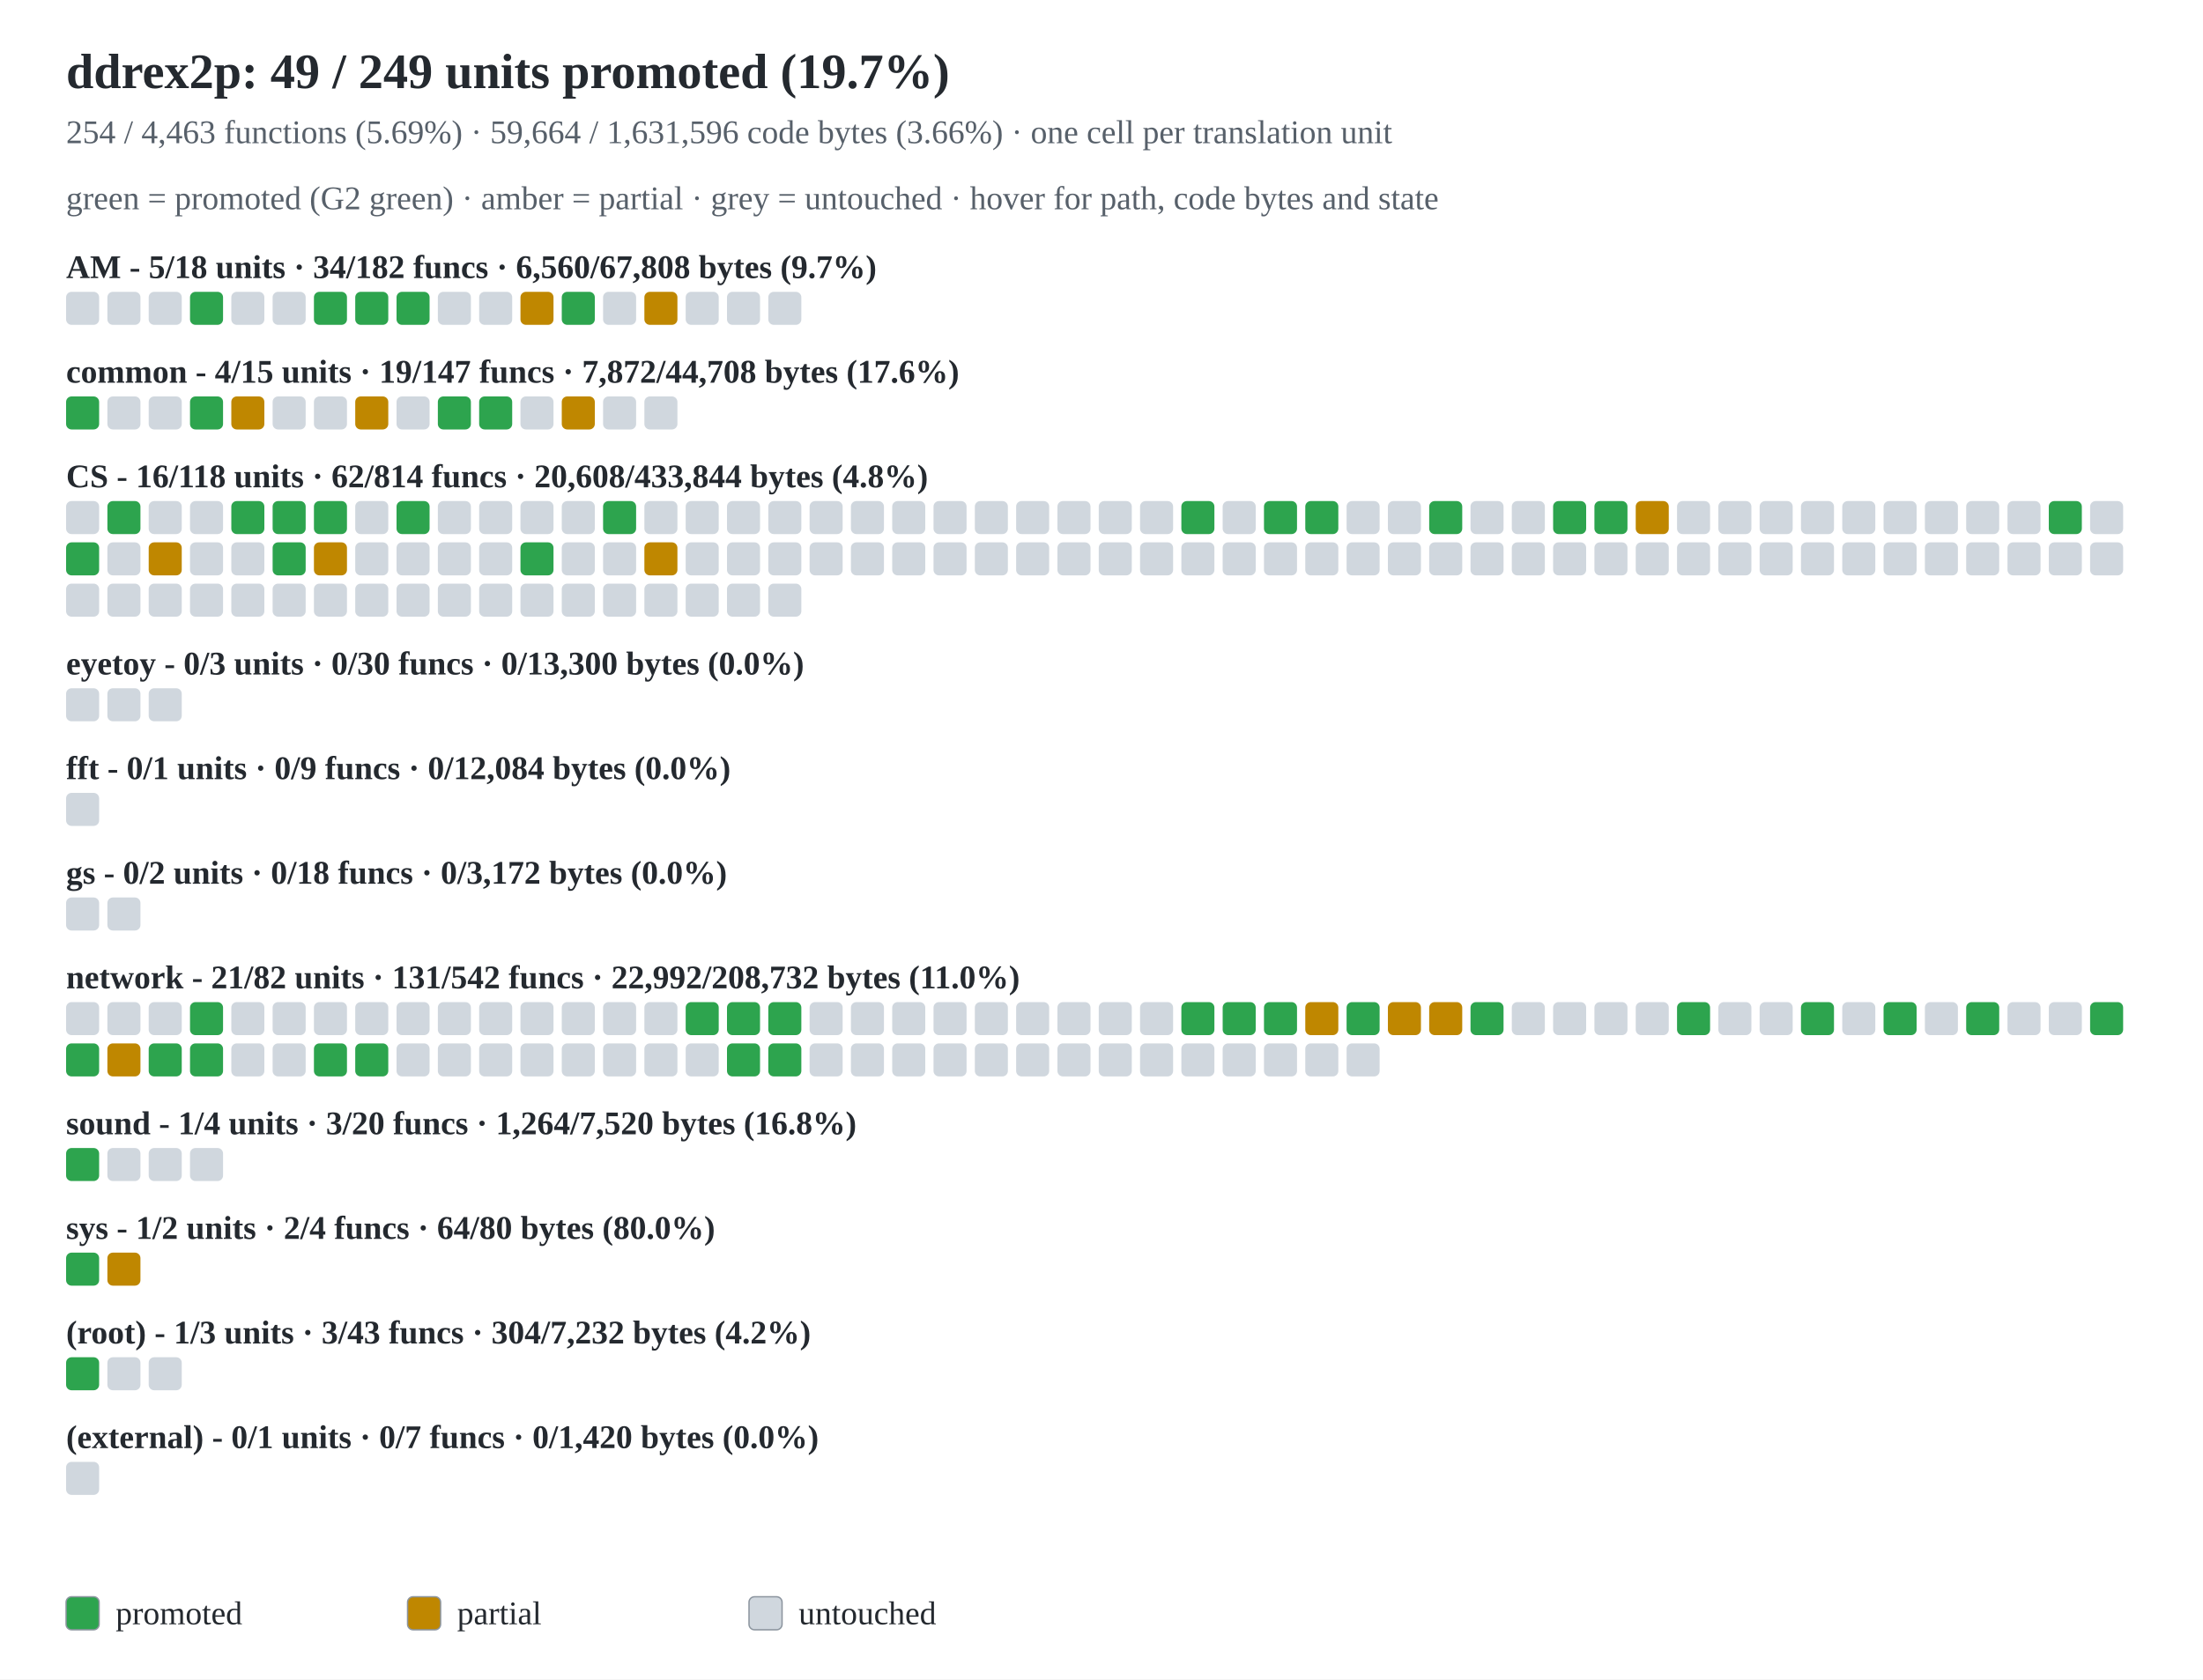
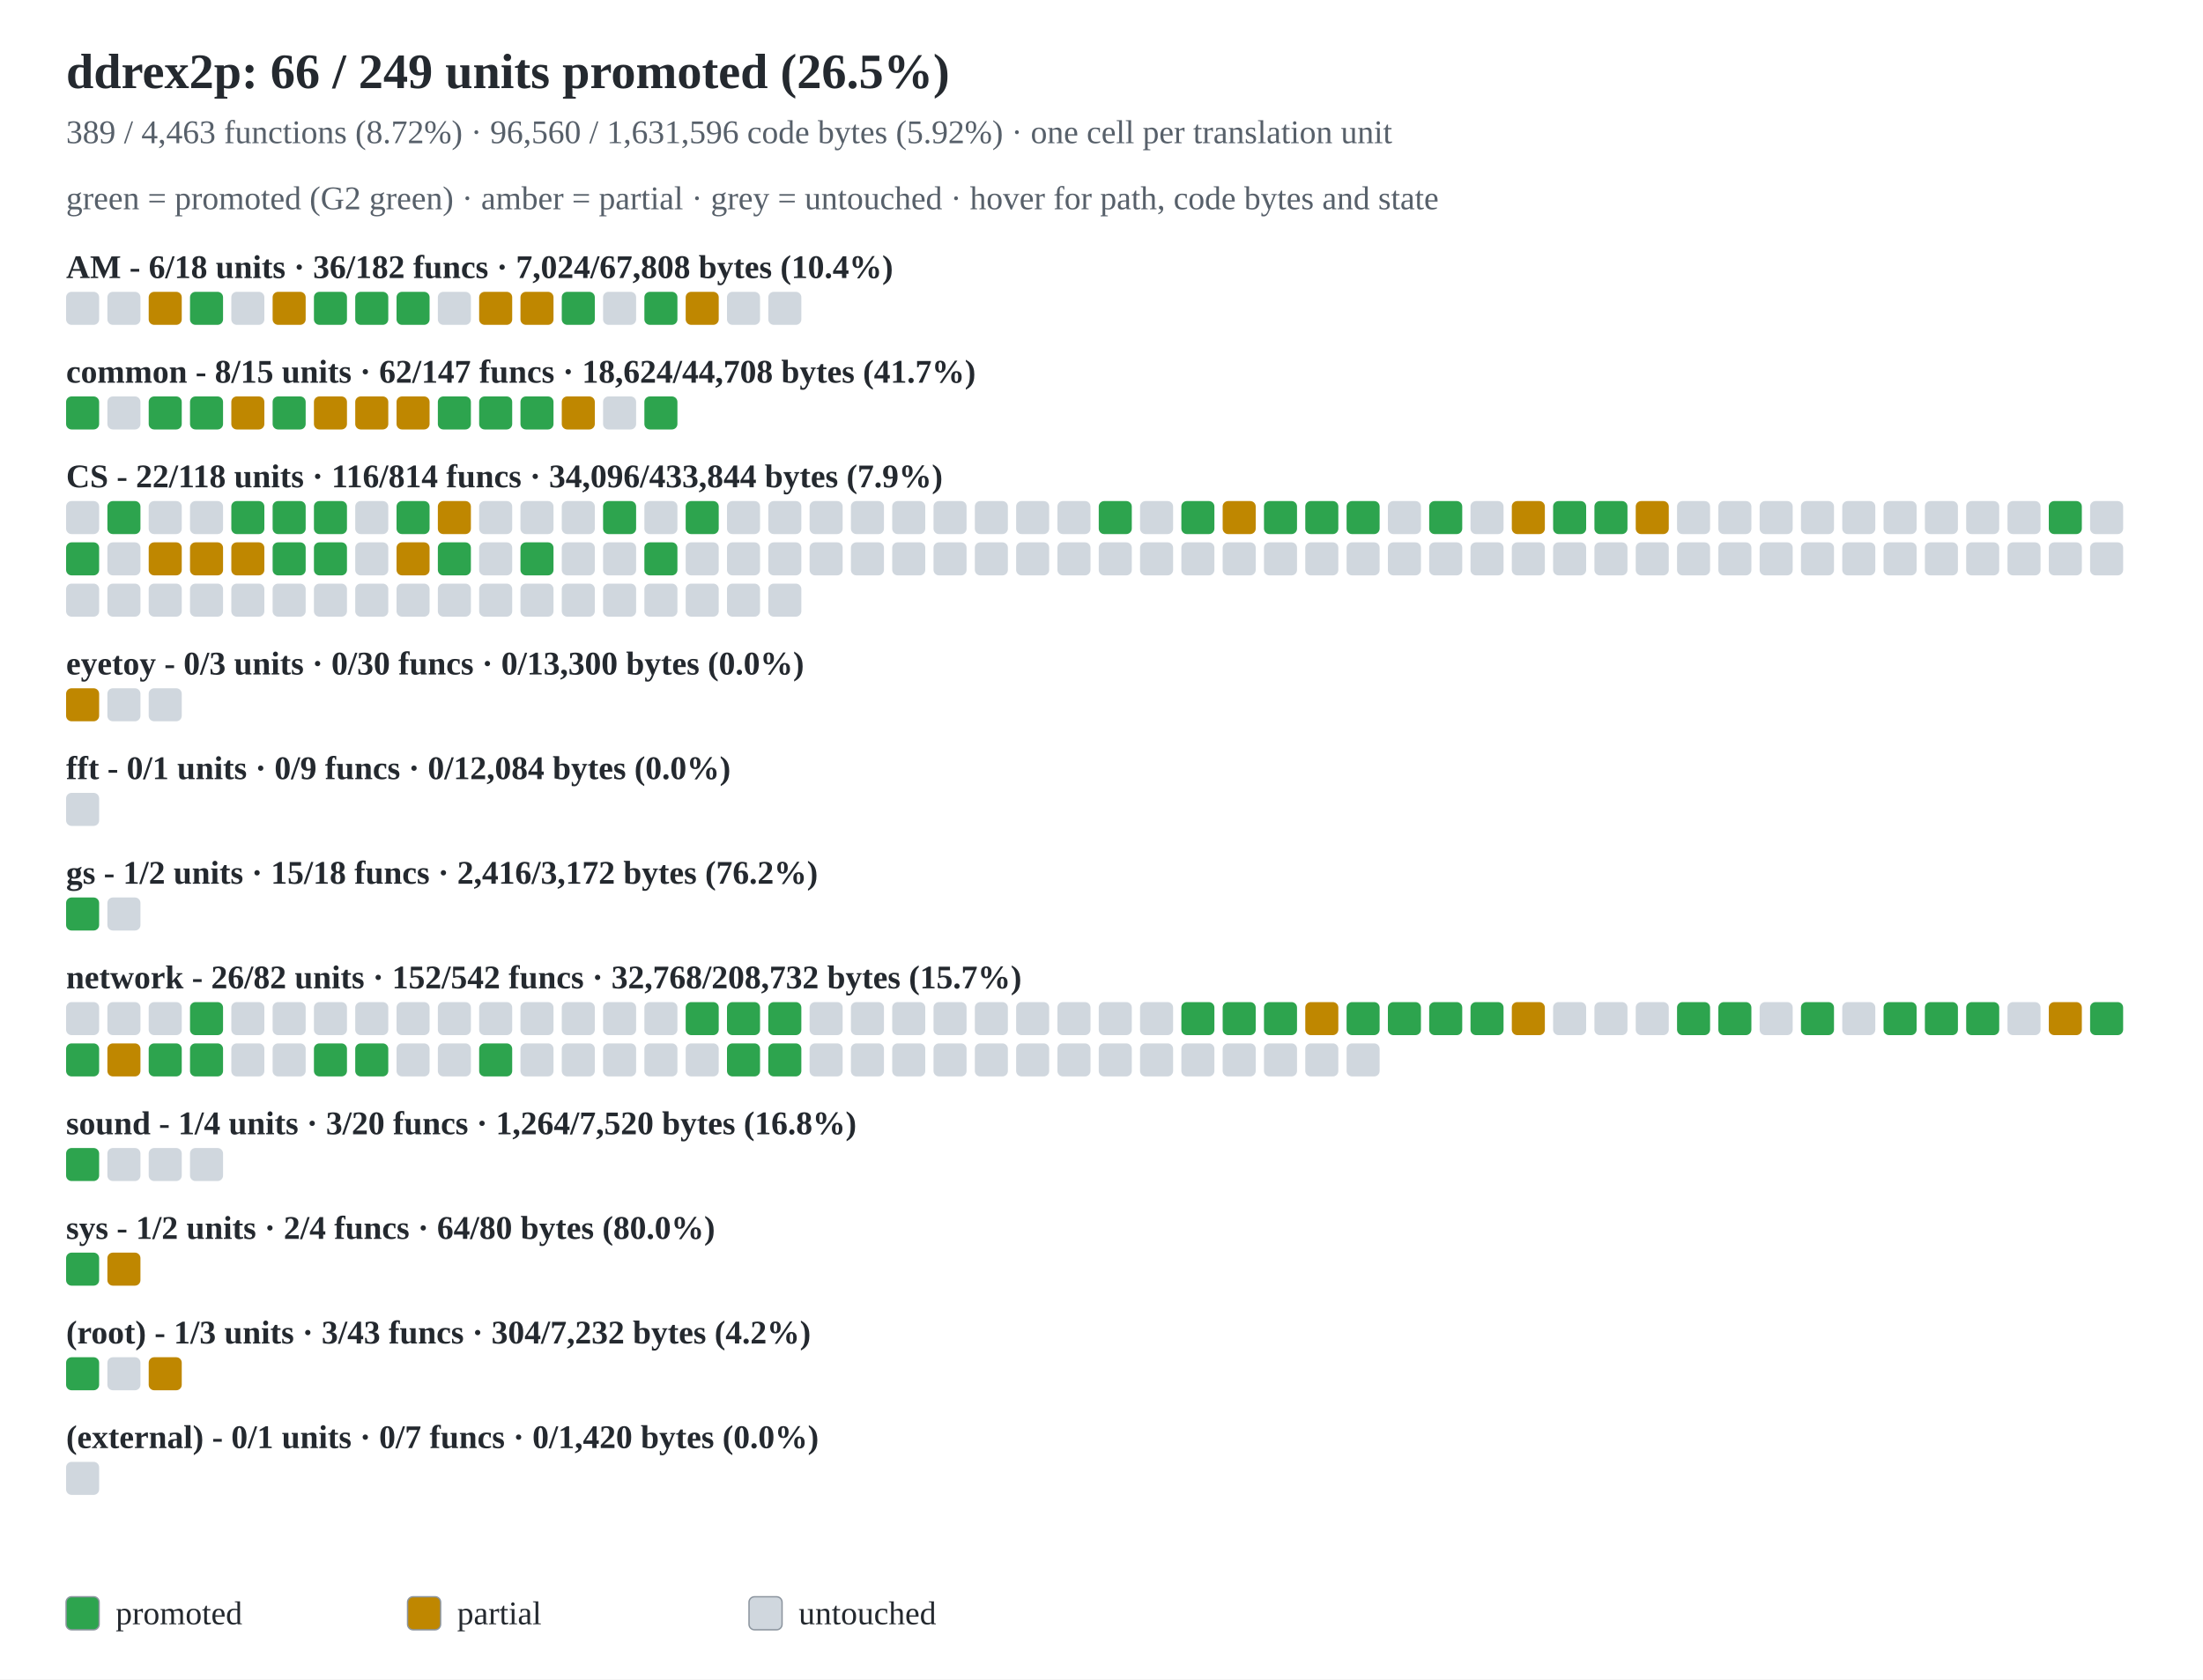
<svg xmlns="http://www.w3.org/2000/svg" width="800" height="610" viewBox="0 0 800 610" role="img" aria-label="ddrex2p translation unit heatmap">
  <rect width="800" height="610" fill="#ffffff" />
-   <text x="24" y="32" font-size="18" font-weight="600" fill="#24292f">ddrex2p: 49 / 249 units promoted (19.7%)</text>
-   <text x="24" y="52" font-size="12" fill="#57606a">254 / 4,463 functions (5.69%) · 59,664 / 1,631,596 code bytes (3.66%) · one cell per translation unit</text>
+   <text x="24" y="32" font-size="18" font-weight="600" fill="#24292f">ddrex2p: 66 / 249 units promoted (26.5%)</text>
+   <text x="24" y="52" font-size="12" fill="#57606a">389 / 4,463 functions (8.72%) · 96,560 / 1,631,596 code bytes (5.92%) · one cell per translation unit</text>
  <text x="24" y="76" font-size="12" fill="#57606a">green = promoted (G2 green) · amber = partial · grey = untouched · hover for path, code bytes and state</text>
  <g class="module" data-module="AM">
-     <text x="24" y="101" font-size="12" font-weight="600" fill="#24292f">AM - 5/18 units · 34/182 funcs · 6,560/67,808 bytes (9.7%)</text>
+     <text x="24" y="101" font-size="12" font-weight="600" fill="#24292f">AM - 6/18 units · 36/182 funcs · 7,024/67,808 bytes (10.4%)</text>
    <rect class="cell" data-state="untouched" x="24" y="106" width="12" height="12" rx="2" fill="#d0d7de" />
    <rect class="cell" data-state="untouched" x="39" y="106" width="12" height="12" rx="2" fill="#d0d7de" />
-     <rect class="cell" data-state="untouched" x="54" y="106" width="12" height="12" rx="2" fill="#d0d7de" />
+     <rect class="cell" data-state="partial" x="54" y="106" width="12" height="12" rx="2" fill="#bf8700" />
    <rect class="cell" data-state="promoted" x="69" y="106" width="12" height="12" rx="2" fill="#2da44e" />
    <rect class="cell" data-state="untouched" x="84" y="106" width="12" height="12" rx="2" fill="#d0d7de" />
-     <rect class="cell" data-state="untouched" x="99" y="106" width="12" height="12" rx="2" fill="#d0d7de" />
+     <rect class="cell" data-state="partial" x="99" y="106" width="12" height="12" rx="2" fill="#bf8700" />
    <rect class="cell" data-state="promoted" x="114" y="106" width="12" height="12" rx="2" fill="#2da44e" />
    <rect class="cell" data-state="promoted" x="129" y="106" width="12" height="12" rx="2" fill="#2da44e" />
    <rect class="cell" data-state="promoted" x="144" y="106" width="12" height="12" rx="2" fill="#2da44e" />
    <rect class="cell" data-state="untouched" x="159" y="106" width="12" height="12" rx="2" fill="#d0d7de" />
-     <rect class="cell" data-state="untouched" x="174" y="106" width="12" height="12" rx="2" fill="#d0d7de" />
+     <rect class="cell" data-state="partial" x="174" y="106" width="12" height="12" rx="2" fill="#bf8700" />
    <rect class="cell" data-state="partial" x="189" y="106" width="12" height="12" rx="2" fill="#bf8700" />
    <rect class="cell" data-state="promoted" x="204" y="106" width="12" height="12" rx="2" fill="#2da44e" />
    <rect class="cell" data-state="untouched" x="219" y="106" width="12" height="12" rx="2" fill="#d0d7de" />
-     <rect class="cell" data-state="partial" x="234" y="106" width="12" height="12" rx="2" fill="#bf8700" />
-     <rect class="cell" data-state="untouched" x="249" y="106" width="12" height="12" rx="2" fill="#d0d7de" />
+     <rect class="cell" data-state="promoted" x="234" y="106" width="12" height="12" rx="2" fill="#2da44e" />
+     <rect class="cell" data-state="partial" x="249" y="106" width="12" height="12" rx="2" fill="#bf8700" />
    <rect class="cell" data-state="untouched" x="264" y="106" width="12" height="12" rx="2" fill="#d0d7de" />
    <rect class="cell" data-state="untouched" x="279" y="106" width="12" height="12" rx="2" fill="#d0d7de" />
  </g>
  <g class="module" data-module="common">
-     <text x="24" y="139" font-size="12" font-weight="600" fill="#24292f">common - 4/15 units · 19/147 funcs · 7,872/44,708 bytes (17.6%)</text>
+     <text x="24" y="139" font-size="12" font-weight="600" fill="#24292f">common - 8/15 units · 62/147 funcs · 18,624/44,708 bytes (41.7%)</text>
    <rect class="cell" data-state="promoted" x="24" y="144" width="12" height="12" rx="2" fill="#2da44e" />
    <rect class="cell" data-state="untouched" x="39" y="144" width="12" height="12" rx="2" fill="#d0d7de" />
-     <rect class="cell" data-state="untouched" x="54" y="144" width="12" height="12" rx="2" fill="#d0d7de" />
+     <rect class="cell" data-state="promoted" x="54" y="144" width="12" height="12" rx="2" fill="#2da44e" />
    <rect class="cell" data-state="promoted" x="69" y="144" width="12" height="12" rx="2" fill="#2da44e" />
    <rect class="cell" data-state="partial" x="84" y="144" width="12" height="12" rx="2" fill="#bf8700" />
-     <rect class="cell" data-state="untouched" x="99" y="144" width="12" height="12" rx="2" fill="#d0d7de" />
-     <rect class="cell" data-state="untouched" x="114" y="144" width="12" height="12" rx="2" fill="#d0d7de" />
+     <rect class="cell" data-state="promoted" x="99" y="144" width="12" height="12" rx="2" fill="#2da44e" />
+     <rect class="cell" data-state="partial" x="114" y="144" width="12" height="12" rx="2" fill="#bf8700" />
    <rect class="cell" data-state="partial" x="129" y="144" width="12" height="12" rx="2" fill="#bf8700" />
-     <rect class="cell" data-state="untouched" x="144" y="144" width="12" height="12" rx="2" fill="#d0d7de" />
+     <rect class="cell" data-state="partial" x="144" y="144" width="12" height="12" rx="2" fill="#bf8700" />
    <rect class="cell" data-state="promoted" x="159" y="144" width="12" height="12" rx="2" fill="#2da44e" />
    <rect class="cell" data-state="promoted" x="174" y="144" width="12" height="12" rx="2" fill="#2da44e" />
-     <rect class="cell" data-state="untouched" x="189" y="144" width="12" height="12" rx="2" fill="#d0d7de" />
+     <rect class="cell" data-state="promoted" x="189" y="144" width="12" height="12" rx="2" fill="#2da44e" />
    <rect class="cell" data-state="partial" x="204" y="144" width="12" height="12" rx="2" fill="#bf8700" />
    <rect class="cell" data-state="untouched" x="219" y="144" width="12" height="12" rx="2" fill="#d0d7de" />
-     <rect class="cell" data-state="untouched" x="234" y="144" width="12" height="12" rx="2" fill="#d0d7de" />
+     <rect class="cell" data-state="promoted" x="234" y="144" width="12" height="12" rx="2" fill="#2da44e" />
  </g>
  <g class="module" data-module="CS">
-     <text x="24" y="177" font-size="12" font-weight="600" fill="#24292f">CS - 16/118 units · 62/814 funcs · 20,608/433,844 bytes (4.8%)</text>
+     <text x="24" y="177" font-size="12" font-weight="600" fill="#24292f">CS - 22/118 units · 116/814 funcs · 34,096/433,844 bytes (7.9%)</text>
    <rect class="cell" data-state="untouched" x="24" y="182" width="12" height="12" rx="2" fill="#d0d7de" />
    <rect class="cell" data-state="promoted" x="39" y="182" width="12" height="12" rx="2" fill="#2da44e" />
    <rect class="cell" data-state="untouched" x="54" y="182" width="12" height="12" rx="2" fill="#d0d7de" />
    <rect class="cell" data-state="untouched" x="69" y="182" width="12" height="12" rx="2" fill="#d0d7de" />
    <rect class="cell" data-state="promoted" x="84" y="182" width="12" height="12" rx="2" fill="#2da44e" />
    <rect class="cell" data-state="promoted" x="99" y="182" width="12" height="12" rx="2" fill="#2da44e" />
    <rect class="cell" data-state="promoted" x="114" y="182" width="12" height="12" rx="2" fill="#2da44e" />
    <rect class="cell" data-state="untouched" x="129" y="182" width="12" height="12" rx="2" fill="#d0d7de" />
    <rect class="cell" data-state="promoted" x="144" y="182" width="12" height="12" rx="2" fill="#2da44e" />
-     <rect class="cell" data-state="untouched" x="159" y="182" width="12" height="12" rx="2" fill="#d0d7de" />
+     <rect class="cell" data-state="partial" x="159" y="182" width="12" height="12" rx="2" fill="#bf8700" />
    <rect class="cell" data-state="untouched" x="174" y="182" width="12" height="12" rx="2" fill="#d0d7de" />
    <rect class="cell" data-state="untouched" x="189" y="182" width="12" height="12" rx="2" fill="#d0d7de" />
    <rect class="cell" data-state="untouched" x="204" y="182" width="12" height="12" rx="2" fill="#d0d7de" />
    <rect class="cell" data-state="promoted" x="219" y="182" width="12" height="12" rx="2" fill="#2da44e" />
    <rect class="cell" data-state="untouched" x="234" y="182" width="12" height="12" rx="2" fill="#d0d7de" />
-     <rect class="cell" data-state="untouched" x="249" y="182" width="12" height="12" rx="2" fill="#d0d7de" />
+     <rect class="cell" data-state="promoted" x="249" y="182" width="12" height="12" rx="2" fill="#2da44e" />
    <rect class="cell" data-state="untouched" x="264" y="182" width="12" height="12" rx="2" fill="#d0d7de" />
    <rect class="cell" data-state="untouched" x="279" y="182" width="12" height="12" rx="2" fill="#d0d7de" />
    <rect class="cell" data-state="untouched" x="294" y="182" width="12" height="12" rx="2" fill="#d0d7de" />
    <rect class="cell" data-state="untouched" x="309" y="182" width="12" height="12" rx="2" fill="#d0d7de" />
    <rect class="cell" data-state="untouched" x="324" y="182" width="12" height="12" rx="2" fill="#d0d7de" />
    <rect class="cell" data-state="untouched" x="339" y="182" width="12" height="12" rx="2" fill="#d0d7de" />
    <rect class="cell" data-state="untouched" x="354" y="182" width="12" height="12" rx="2" fill="#d0d7de" />
    <rect class="cell" data-state="untouched" x="369" y="182" width="12" height="12" rx="2" fill="#d0d7de" />
    <rect class="cell" data-state="untouched" x="384" y="182" width="12" height="12" rx="2" fill="#d0d7de" />
-     <rect class="cell" data-state="untouched" x="399" y="182" width="12" height="12" rx="2" fill="#d0d7de" />
+     <rect class="cell" data-state="promoted" x="399" y="182" width="12" height="12" rx="2" fill="#2da44e" />
    <rect class="cell" data-state="untouched" x="414" y="182" width="12" height="12" rx="2" fill="#d0d7de" />
    <rect class="cell" data-state="promoted" x="429" y="182" width="12" height="12" rx="2" fill="#2da44e" />
-     <rect class="cell" data-state="untouched" x="444" y="182" width="12" height="12" rx="2" fill="#d0d7de" />
+     <rect class="cell" data-state="partial" x="444" y="182" width="12" height="12" rx="2" fill="#bf8700" />
    <rect class="cell" data-state="promoted" x="459" y="182" width="12" height="12" rx="2" fill="#2da44e" />
    <rect class="cell" data-state="promoted" x="474" y="182" width="12" height="12" rx="2" fill="#2da44e" />
-     <rect class="cell" data-state="untouched" x="489" y="182" width="12" height="12" rx="2" fill="#d0d7de" />
+     <rect class="cell" data-state="promoted" x="489" y="182" width="12" height="12" rx="2" fill="#2da44e" />
    <rect class="cell" data-state="untouched" x="504" y="182" width="12" height="12" rx="2" fill="#d0d7de" />
    <rect class="cell" data-state="promoted" x="519" y="182" width="12" height="12" rx="2" fill="#2da44e" />
    <rect class="cell" data-state="untouched" x="534" y="182" width="12" height="12" rx="2" fill="#d0d7de" />
-     <rect class="cell" data-state="untouched" x="549" y="182" width="12" height="12" rx="2" fill="#d0d7de" />
+     <rect class="cell" data-state="partial" x="549" y="182" width="12" height="12" rx="2" fill="#bf8700" />
    <rect class="cell" data-state="promoted" x="564" y="182" width="12" height="12" rx="2" fill="#2da44e" />
    <rect class="cell" data-state="promoted" x="579" y="182" width="12" height="12" rx="2" fill="#2da44e" />
    <rect class="cell" data-state="partial" x="594" y="182" width="12" height="12" rx="2" fill="#bf8700" />
    <rect class="cell" data-state="untouched" x="609" y="182" width="12" height="12" rx="2" fill="#d0d7de" />
    <rect class="cell" data-state="untouched" x="624" y="182" width="12" height="12" rx="2" fill="#d0d7de" />
    <rect class="cell" data-state="untouched" x="639" y="182" width="12" height="12" rx="2" fill="#d0d7de" />
    <rect class="cell" data-state="untouched" x="654" y="182" width="12" height="12" rx="2" fill="#d0d7de" />
    <rect class="cell" data-state="untouched" x="669" y="182" width="12" height="12" rx="2" fill="#d0d7de" />
    <rect class="cell" data-state="untouched" x="684" y="182" width="12" height="12" rx="2" fill="#d0d7de" />
    <rect class="cell" data-state="untouched" x="699" y="182" width="12" height="12" rx="2" fill="#d0d7de" />
    <rect class="cell" data-state="untouched" x="714" y="182" width="12" height="12" rx="2" fill="#d0d7de" />
    <rect class="cell" data-state="untouched" x="729" y="182" width="12" height="12" rx="2" fill="#d0d7de" />
    <rect class="cell" data-state="promoted" x="744" y="182" width="12" height="12" rx="2" fill="#2da44e" />
    <rect class="cell" data-state="untouched" x="759" y="182" width="12" height="12" rx="2" fill="#d0d7de" />
    <rect class="cell" data-state="promoted" x="24" y="197" width="12" height="12" rx="2" fill="#2da44e" />
    <rect class="cell" data-state="untouched" x="39" y="197" width="12" height="12" rx="2" fill="#d0d7de" />
    <rect class="cell" data-state="partial" x="54" y="197" width="12" height="12" rx="2" fill="#bf8700" />
-     <rect class="cell" data-state="untouched" x="69" y="197" width="12" height="12" rx="2" fill="#d0d7de" />
-     <rect class="cell" data-state="untouched" x="84" y="197" width="12" height="12" rx="2" fill="#d0d7de" />
+     <rect class="cell" data-state="partial" x="69" y="197" width="12" height="12" rx="2" fill="#bf8700" />
+     <rect class="cell" data-state="partial" x="84" y="197" width="12" height="12" rx="2" fill="#bf8700" />
    <rect class="cell" data-state="promoted" x="99" y="197" width="12" height="12" rx="2" fill="#2da44e" />
-     <rect class="cell" data-state="partial" x="114" y="197" width="12" height="12" rx="2" fill="#bf8700" />
+     <rect class="cell" data-state="promoted" x="114" y="197" width="12" height="12" rx="2" fill="#2da44e" />
    <rect class="cell" data-state="untouched" x="129" y="197" width="12" height="12" rx="2" fill="#d0d7de" />
-     <rect class="cell" data-state="untouched" x="144" y="197" width="12" height="12" rx="2" fill="#d0d7de" />
-     <rect class="cell" data-state="untouched" x="159" y="197" width="12" height="12" rx="2" fill="#d0d7de" />
+     <rect class="cell" data-state="partial" x="144" y="197" width="12" height="12" rx="2" fill="#bf8700" />
+     <rect class="cell" data-state="promoted" x="159" y="197" width="12" height="12" rx="2" fill="#2da44e" />
    <rect class="cell" data-state="untouched" x="174" y="197" width="12" height="12" rx="2" fill="#d0d7de" />
    <rect class="cell" data-state="promoted" x="189" y="197" width="12" height="12" rx="2" fill="#2da44e" />
    <rect class="cell" data-state="untouched" x="204" y="197" width="12" height="12" rx="2" fill="#d0d7de" />
    <rect class="cell" data-state="untouched" x="219" y="197" width="12" height="12" rx="2" fill="#d0d7de" />
-     <rect class="cell" data-state="partial" x="234" y="197" width="12" height="12" rx="2" fill="#bf8700" />
+     <rect class="cell" data-state="promoted" x="234" y="197" width="12" height="12" rx="2" fill="#2da44e" />
    <rect class="cell" data-state="untouched" x="249" y="197" width="12" height="12" rx="2" fill="#d0d7de" />
    <rect class="cell" data-state="untouched" x="264" y="197" width="12" height="12" rx="2" fill="#d0d7de" />
    <rect class="cell" data-state="untouched" x="279" y="197" width="12" height="12" rx="2" fill="#d0d7de" />
    <rect class="cell" data-state="untouched" x="294" y="197" width="12" height="12" rx="2" fill="#d0d7de" />
    <rect class="cell" data-state="untouched" x="309" y="197" width="12" height="12" rx="2" fill="#d0d7de" />
    <rect class="cell" data-state="untouched" x="324" y="197" width="12" height="12" rx="2" fill="#d0d7de" />
    <rect class="cell" data-state="untouched" x="339" y="197" width="12" height="12" rx="2" fill="#d0d7de" />
    <rect class="cell" data-state="untouched" x="354" y="197" width="12" height="12" rx="2" fill="#d0d7de" />
    <rect class="cell" data-state="untouched" x="369" y="197" width="12" height="12" rx="2" fill="#d0d7de" />
    <rect class="cell" data-state="untouched" x="384" y="197" width="12" height="12" rx="2" fill="#d0d7de" />
    <rect class="cell" data-state="untouched" x="399" y="197" width="12" height="12" rx="2" fill="#d0d7de" />
    <rect class="cell" data-state="untouched" x="414" y="197" width="12" height="12" rx="2" fill="#d0d7de" />
    <rect class="cell" data-state="untouched" x="429" y="197" width="12" height="12" rx="2" fill="#d0d7de" />
    <rect class="cell" data-state="untouched" x="444" y="197" width="12" height="12" rx="2" fill="#d0d7de" />
    <rect class="cell" data-state="untouched" x="459" y="197" width="12" height="12" rx="2" fill="#d0d7de" />
    <rect class="cell" data-state="untouched" x="474" y="197" width="12" height="12" rx="2" fill="#d0d7de" />
    <rect class="cell" data-state="untouched" x="489" y="197" width="12" height="12" rx="2" fill="#d0d7de" />
    <rect class="cell" data-state="untouched" x="504" y="197" width="12" height="12" rx="2" fill="#d0d7de" />
    <rect class="cell" data-state="untouched" x="519" y="197" width="12" height="12" rx="2" fill="#d0d7de" />
    <rect class="cell" data-state="untouched" x="534" y="197" width="12" height="12" rx="2" fill="#d0d7de" />
    <rect class="cell" data-state="untouched" x="549" y="197" width="12" height="12" rx="2" fill="#d0d7de" />
    <rect class="cell" data-state="untouched" x="564" y="197" width="12" height="12" rx="2" fill="#d0d7de" />
    <rect class="cell" data-state="untouched" x="579" y="197" width="12" height="12" rx="2" fill="#d0d7de" />
    <rect class="cell" data-state="untouched" x="594" y="197" width="12" height="12" rx="2" fill="#d0d7de" />
    <rect class="cell" data-state="untouched" x="609" y="197" width="12" height="12" rx="2" fill="#d0d7de" />
    <rect class="cell" data-state="untouched" x="624" y="197" width="12" height="12" rx="2" fill="#d0d7de" />
    <rect class="cell" data-state="untouched" x="639" y="197" width="12" height="12" rx="2" fill="#d0d7de" />
    <rect class="cell" data-state="untouched" x="654" y="197" width="12" height="12" rx="2" fill="#d0d7de" />
    <rect class="cell" data-state="untouched" x="669" y="197" width="12" height="12" rx="2" fill="#d0d7de" />
    <rect class="cell" data-state="untouched" x="684" y="197" width="12" height="12" rx="2" fill="#d0d7de" />
    <rect class="cell" data-state="untouched" x="699" y="197" width="12" height="12" rx="2" fill="#d0d7de" />
    <rect class="cell" data-state="untouched" x="714" y="197" width="12" height="12" rx="2" fill="#d0d7de" />
    <rect class="cell" data-state="untouched" x="729" y="197" width="12" height="12" rx="2" fill="#d0d7de" />
    <rect class="cell" data-state="untouched" x="744" y="197" width="12" height="12" rx="2" fill="#d0d7de" />
    <rect class="cell" data-state="untouched" x="759" y="197" width="12" height="12" rx="2" fill="#d0d7de" />
    <rect class="cell" data-state="untouched" x="24" y="212" width="12" height="12" rx="2" fill="#d0d7de" />
    <rect class="cell" data-state="untouched" x="39" y="212" width="12" height="12" rx="2" fill="#d0d7de" />
    <rect class="cell" data-state="untouched" x="54" y="212" width="12" height="12" rx="2" fill="#d0d7de" />
    <rect class="cell" data-state="untouched" x="69" y="212" width="12" height="12" rx="2" fill="#d0d7de" />
    <rect class="cell" data-state="untouched" x="84" y="212" width="12" height="12" rx="2" fill="#d0d7de" />
    <rect class="cell" data-state="untouched" x="99" y="212" width="12" height="12" rx="2" fill="#d0d7de" />
    <rect class="cell" data-state="untouched" x="114" y="212" width="12" height="12" rx="2" fill="#d0d7de" />
    <rect class="cell" data-state="untouched" x="129" y="212" width="12" height="12" rx="2" fill="#d0d7de" />
    <rect class="cell" data-state="untouched" x="144" y="212" width="12" height="12" rx="2" fill="#d0d7de" />
    <rect class="cell" data-state="untouched" x="159" y="212" width="12" height="12" rx="2" fill="#d0d7de" />
    <rect class="cell" data-state="untouched" x="174" y="212" width="12" height="12" rx="2" fill="#d0d7de" />
    <rect class="cell" data-state="untouched" x="189" y="212" width="12" height="12" rx="2" fill="#d0d7de" />
    <rect class="cell" data-state="untouched" x="204" y="212" width="12" height="12" rx="2" fill="#d0d7de" />
    <rect class="cell" data-state="untouched" x="219" y="212" width="12" height="12" rx="2" fill="#d0d7de" />
    <rect class="cell" data-state="untouched" x="234" y="212" width="12" height="12" rx="2" fill="#d0d7de" />
    <rect class="cell" data-state="untouched" x="249" y="212" width="12" height="12" rx="2" fill="#d0d7de" />
    <rect class="cell" data-state="untouched" x="264" y="212" width="12" height="12" rx="2" fill="#d0d7de" />
    <rect class="cell" data-state="untouched" x="279" y="212" width="12" height="12" rx="2" fill="#d0d7de" />
  </g>
  <g class="module" data-module="eyetoy">
    <text x="24" y="245" font-size="12" font-weight="600" fill="#24292f">eyetoy - 0/3 units · 0/30 funcs · 0/13,300 bytes (0.0%)</text>
-     <rect class="cell" data-state="untouched" x="24" y="250" width="12" height="12" rx="2" fill="#d0d7de" />
+     <rect class="cell" data-state="partial" x="24" y="250" width="12" height="12" rx="2" fill="#bf8700" />
    <rect class="cell" data-state="untouched" x="39" y="250" width="12" height="12" rx="2" fill="#d0d7de" />
    <rect class="cell" data-state="untouched" x="54" y="250" width="12" height="12" rx="2" fill="#d0d7de" />
  </g>
  <g class="module" data-module="fft">
    <text x="24" y="283" font-size="12" font-weight="600" fill="#24292f">fft - 0/1 units · 0/9 funcs · 0/12,084 bytes (0.0%)</text>
    <rect class="cell" data-state="untouched" x="24" y="288" width="12" height="12" rx="2" fill="#d0d7de" />
  </g>
  <g class="module" data-module="gs">
-     <text x="24" y="321" font-size="12" font-weight="600" fill="#24292f">gs - 0/2 units · 0/18 funcs · 0/3,172 bytes (0.0%)</text>
-     <rect class="cell" data-state="untouched" x="24" y="326" width="12" height="12" rx="2" fill="#d0d7de" />
+     <text x="24" y="321" font-size="12" font-weight="600" fill="#24292f">gs - 1/2 units · 15/18 funcs · 2,416/3,172 bytes (76.2%)</text>
+     <rect class="cell" data-state="promoted" x="24" y="326" width="12" height="12" rx="2" fill="#2da44e" />
    <rect class="cell" data-state="untouched" x="39" y="326" width="12" height="12" rx="2" fill="#d0d7de" />
  </g>
  <g class="module" data-module="network">
-     <text x="24" y="359" font-size="12" font-weight="600" fill="#24292f">network - 21/82 units · 131/542 funcs · 22,992/208,732 bytes (11.0%)</text>
+     <text x="24" y="359" font-size="12" font-weight="600" fill="#24292f">network - 26/82 units · 152/542 funcs · 32,768/208,732 bytes (15.7%)</text>
    <rect class="cell" data-state="untouched" x="24" y="364" width="12" height="12" rx="2" fill="#d0d7de" />
    <rect class="cell" data-state="untouched" x="39" y="364" width="12" height="12" rx="2" fill="#d0d7de" />
    <rect class="cell" data-state="untouched" x="54" y="364" width="12" height="12" rx="2" fill="#d0d7de" />
    <rect class="cell" data-state="promoted" x="69" y="364" width="12" height="12" rx="2" fill="#2da44e" />
    <rect class="cell" data-state="untouched" x="84" y="364" width="12" height="12" rx="2" fill="#d0d7de" />
    <rect class="cell" data-state="untouched" x="99" y="364" width="12" height="12" rx="2" fill="#d0d7de" />
    <rect class="cell" data-state="untouched" x="114" y="364" width="12" height="12" rx="2" fill="#d0d7de" />
    <rect class="cell" data-state="untouched" x="129" y="364" width="12" height="12" rx="2" fill="#d0d7de" />
    <rect class="cell" data-state="untouched" x="144" y="364" width="12" height="12" rx="2" fill="#d0d7de" />
    <rect class="cell" data-state="untouched" x="159" y="364" width="12" height="12" rx="2" fill="#d0d7de" />
    <rect class="cell" data-state="untouched" x="174" y="364" width="12" height="12" rx="2" fill="#d0d7de" />
    <rect class="cell" data-state="untouched" x="189" y="364" width="12" height="12" rx="2" fill="#d0d7de" />
    <rect class="cell" data-state="untouched" x="204" y="364" width="12" height="12" rx="2" fill="#d0d7de" />
    <rect class="cell" data-state="untouched" x="219" y="364" width="12" height="12" rx="2" fill="#d0d7de" />
    <rect class="cell" data-state="untouched" x="234" y="364" width="12" height="12" rx="2" fill="#d0d7de" />
    <rect class="cell" data-state="promoted" x="249" y="364" width="12" height="12" rx="2" fill="#2da44e" />
    <rect class="cell" data-state="promoted" x="264" y="364" width="12" height="12" rx="2" fill="#2da44e" />
    <rect class="cell" data-state="promoted" x="279" y="364" width="12" height="12" rx="2" fill="#2da44e" />
    <rect class="cell" data-state="untouched" x="294" y="364" width="12" height="12" rx="2" fill="#d0d7de" />
    <rect class="cell" data-state="untouched" x="309" y="364" width="12" height="12" rx="2" fill="#d0d7de" />
    <rect class="cell" data-state="untouched" x="324" y="364" width="12" height="12" rx="2" fill="#d0d7de" />
    <rect class="cell" data-state="untouched" x="339" y="364" width="12" height="12" rx="2" fill="#d0d7de" />
    <rect class="cell" data-state="untouched" x="354" y="364" width="12" height="12" rx="2" fill="#d0d7de" />
    <rect class="cell" data-state="untouched" x="369" y="364" width="12" height="12" rx="2" fill="#d0d7de" />
    <rect class="cell" data-state="untouched" x="384" y="364" width="12" height="12" rx="2" fill="#d0d7de" />
    <rect class="cell" data-state="untouched" x="399" y="364" width="12" height="12" rx="2" fill="#d0d7de" />
    <rect class="cell" data-state="untouched" x="414" y="364" width="12" height="12" rx="2" fill="#d0d7de" />
    <rect class="cell" data-state="promoted" x="429" y="364" width="12" height="12" rx="2" fill="#2da44e" />
    <rect class="cell" data-state="promoted" x="444" y="364" width="12" height="12" rx="2" fill="#2da44e" />
    <rect class="cell" data-state="promoted" x="459" y="364" width="12" height="12" rx="2" fill="#2da44e" />
    <rect class="cell" data-state="partial" x="474" y="364" width="12" height="12" rx="2" fill="#bf8700" />
    <rect class="cell" data-state="promoted" x="489" y="364" width="12" height="12" rx="2" fill="#2da44e" />
-     <rect class="cell" data-state="partial" x="504" y="364" width="12" height="12" rx="2" fill="#bf8700" />
-     <rect class="cell" data-state="partial" x="519" y="364" width="12" height="12" rx="2" fill="#bf8700" />
+     <rect class="cell" data-state="promoted" x="504" y="364" width="12" height="12" rx="2" fill="#2da44e" />
+     <rect class="cell" data-state="promoted" x="519" y="364" width="12" height="12" rx="2" fill="#2da44e" />
    <rect class="cell" data-state="promoted" x="534" y="364" width="12" height="12" rx="2" fill="#2da44e" />
-     <rect class="cell" data-state="untouched" x="549" y="364" width="12" height="12" rx="2" fill="#d0d7de" />
+     <rect class="cell" data-state="partial" x="549" y="364" width="12" height="12" rx="2" fill="#bf8700" />
    <rect class="cell" data-state="untouched" x="564" y="364" width="12" height="12" rx="2" fill="#d0d7de" />
    <rect class="cell" data-state="untouched" x="579" y="364" width="12" height="12" rx="2" fill="#d0d7de" />
    <rect class="cell" data-state="untouched" x="594" y="364" width="12" height="12" rx="2" fill="#d0d7de" />
    <rect class="cell" data-state="promoted" x="609" y="364" width="12" height="12" rx="2" fill="#2da44e" />
-     <rect class="cell" data-state="untouched" x="624" y="364" width="12" height="12" rx="2" fill="#d0d7de" />
+     <rect class="cell" data-state="promoted" x="624" y="364" width="12" height="12" rx="2" fill="#2da44e" />
    <rect class="cell" data-state="untouched" x="639" y="364" width="12" height="12" rx="2" fill="#d0d7de" />
    <rect class="cell" data-state="promoted" x="654" y="364" width="12" height="12" rx="2" fill="#2da44e" />
    <rect class="cell" data-state="untouched" x="669" y="364" width="12" height="12" rx="2" fill="#d0d7de" />
    <rect class="cell" data-state="promoted" x="684" y="364" width="12" height="12" rx="2" fill="#2da44e" />
-     <rect class="cell" data-state="untouched" x="699" y="364" width="12" height="12" rx="2" fill="#d0d7de" />
+     <rect class="cell" data-state="promoted" x="699" y="364" width="12" height="12" rx="2" fill="#2da44e" />
    <rect class="cell" data-state="promoted" x="714" y="364" width="12" height="12" rx="2" fill="#2da44e" />
    <rect class="cell" data-state="untouched" x="729" y="364" width="12" height="12" rx="2" fill="#d0d7de" />
-     <rect class="cell" data-state="untouched" x="744" y="364" width="12" height="12" rx="2" fill="#d0d7de" />
+     <rect class="cell" data-state="partial" x="744" y="364" width="12" height="12" rx="2" fill="#bf8700" />
    <rect class="cell" data-state="promoted" x="759" y="364" width="12" height="12" rx="2" fill="#2da44e" />
    <rect class="cell" data-state="promoted" x="24" y="379" width="12" height="12" rx="2" fill="#2da44e" />
    <rect class="cell" data-state="partial" x="39" y="379" width="12" height="12" rx="2" fill="#bf8700" />
    <rect class="cell" data-state="promoted" x="54" y="379" width="12" height="12" rx="2" fill="#2da44e" />
    <rect class="cell" data-state="promoted" x="69" y="379" width="12" height="12" rx="2" fill="#2da44e" />
    <rect class="cell" data-state="untouched" x="84" y="379" width="12" height="12" rx="2" fill="#d0d7de" />
    <rect class="cell" data-state="untouched" x="99" y="379" width="12" height="12" rx="2" fill="#d0d7de" />
    <rect class="cell" data-state="promoted" x="114" y="379" width="12" height="12" rx="2" fill="#2da44e" />
    <rect class="cell" data-state="promoted" x="129" y="379" width="12" height="12" rx="2" fill="#2da44e" />
    <rect class="cell" data-state="untouched" x="144" y="379" width="12" height="12" rx="2" fill="#d0d7de" />
    <rect class="cell" data-state="untouched" x="159" y="379" width="12" height="12" rx="2" fill="#d0d7de" />
-     <rect class="cell" data-state="untouched" x="174" y="379" width="12" height="12" rx="2" fill="#d0d7de" />
+     <rect class="cell" data-state="promoted" x="174" y="379" width="12" height="12" rx="2" fill="#2da44e" />
    <rect class="cell" data-state="untouched" x="189" y="379" width="12" height="12" rx="2" fill="#d0d7de" />
    <rect class="cell" data-state="untouched" x="204" y="379" width="12" height="12" rx="2" fill="#d0d7de" />
    <rect class="cell" data-state="untouched" x="219" y="379" width="12" height="12" rx="2" fill="#d0d7de" />
    <rect class="cell" data-state="untouched" x="234" y="379" width="12" height="12" rx="2" fill="#d0d7de" />
    <rect class="cell" data-state="untouched" x="249" y="379" width="12" height="12" rx="2" fill="#d0d7de" />
    <rect class="cell" data-state="promoted" x="264" y="379" width="12" height="12" rx="2" fill="#2da44e" />
    <rect class="cell" data-state="promoted" x="279" y="379" width="12" height="12" rx="2" fill="#2da44e" />
    <rect class="cell" data-state="untouched" x="294" y="379" width="12" height="12" rx="2" fill="#d0d7de" />
    <rect class="cell" data-state="untouched" x="309" y="379" width="12" height="12" rx="2" fill="#d0d7de" />
    <rect class="cell" data-state="untouched" x="324" y="379" width="12" height="12" rx="2" fill="#d0d7de" />
    <rect class="cell" data-state="untouched" x="339" y="379" width="12" height="12" rx="2" fill="#d0d7de" />
    <rect class="cell" data-state="untouched" x="354" y="379" width="12" height="12" rx="2" fill="#d0d7de" />
    <rect class="cell" data-state="untouched" x="369" y="379" width="12" height="12" rx="2" fill="#d0d7de" />
    <rect class="cell" data-state="untouched" x="384" y="379" width="12" height="12" rx="2" fill="#d0d7de" />
    <rect class="cell" data-state="untouched" x="399" y="379" width="12" height="12" rx="2" fill="#d0d7de" />
    <rect class="cell" data-state="untouched" x="414" y="379" width="12" height="12" rx="2" fill="#d0d7de" />
    <rect class="cell" data-state="untouched" x="429" y="379" width="12" height="12" rx="2" fill="#d0d7de" />
    <rect class="cell" data-state="untouched" x="444" y="379" width="12" height="12" rx="2" fill="#d0d7de" />
    <rect class="cell" data-state="untouched" x="459" y="379" width="12" height="12" rx="2" fill="#d0d7de" />
    <rect class="cell" data-state="untouched" x="474" y="379" width="12" height="12" rx="2" fill="#d0d7de" />
    <rect class="cell" data-state="untouched" x="489" y="379" width="12" height="12" rx="2" fill="#d0d7de" />
  </g>
  <g class="module" data-module="sound">
    <text x="24" y="412" font-size="12" font-weight="600" fill="#24292f">sound - 1/4 units · 3/20 funcs · 1,264/7,520 bytes (16.8%)</text>
    <rect class="cell" data-state="promoted" x="24" y="417" width="12" height="12" rx="2" fill="#2da44e" />
    <rect class="cell" data-state="untouched" x="39" y="417" width="12" height="12" rx="2" fill="#d0d7de" />
    <rect class="cell" data-state="untouched" x="54" y="417" width="12" height="12" rx="2" fill="#d0d7de" />
    <rect class="cell" data-state="untouched" x="69" y="417" width="12" height="12" rx="2" fill="#d0d7de" />
  </g>
  <g class="module" data-module="sys">
    <text x="24" y="450" font-size="12" font-weight="600" fill="#24292f">sys - 1/2 units · 2/4 funcs · 64/80 bytes (80.0%)</text>
    <rect class="cell" data-state="promoted" x="24" y="455" width="12" height="12" rx="2" fill="#2da44e" />
    <rect class="cell" data-state="partial" x="39" y="455" width="12" height="12" rx="2" fill="#bf8700" />
  </g>
  <g class="module" data-module="(root)">
    <text x="24" y="488" font-size="12" font-weight="600" fill="#24292f">(root) - 1/3 units · 3/43 funcs · 304/7,232 bytes (4.2%)</text>
    <rect class="cell" data-state="promoted" x="24" y="493" width="12" height="12" rx="2" fill="#2da44e" />
    <rect class="cell" data-state="untouched" x="39" y="493" width="12" height="12" rx="2" fill="#d0d7de" />
-     <rect class="cell" data-state="untouched" x="54" y="493" width="12" height="12" rx="2" fill="#d0d7de" />
+     <rect class="cell" data-state="partial" x="54" y="493" width="12" height="12" rx="2" fill="#bf8700" />
  </g>
  <g class="module" data-module="(external)">
    <text x="24" y="526" font-size="12" font-weight="600" fill="#24292f">(external) - 0/1 units · 0/7 funcs · 0/1,420 bytes (0.0%)</text>
    <rect class="cell" data-state="untouched" x="24" y="531" width="12" height="12" rx="2" fill="#d0d7de" />
  </g>
  <g transform="translate(0 580)" class="legend">
    <rect x="24" y="0" width="12" height="12" rx="2" fill="#2da44e" stroke="#8c959f" stroke-width="0.5" />
    <text x="42" y="10" font-size="12" fill="#24292f">promoted</text>
    <rect x="148" y="0" width="12" height="12" rx="2" fill="#bf8700" stroke="#8c959f" stroke-width="0.5" />
    <text x="166" y="10" font-size="12" fill="#24292f">partial</text>
    <rect x="272" y="0" width="12" height="12" rx="2" fill="#d0d7de" stroke="#8c959f" stroke-width="0.5" />
    <text x="290" y="10" font-size="12" fill="#24292f">untouched</text>
  </g>
</svg>
